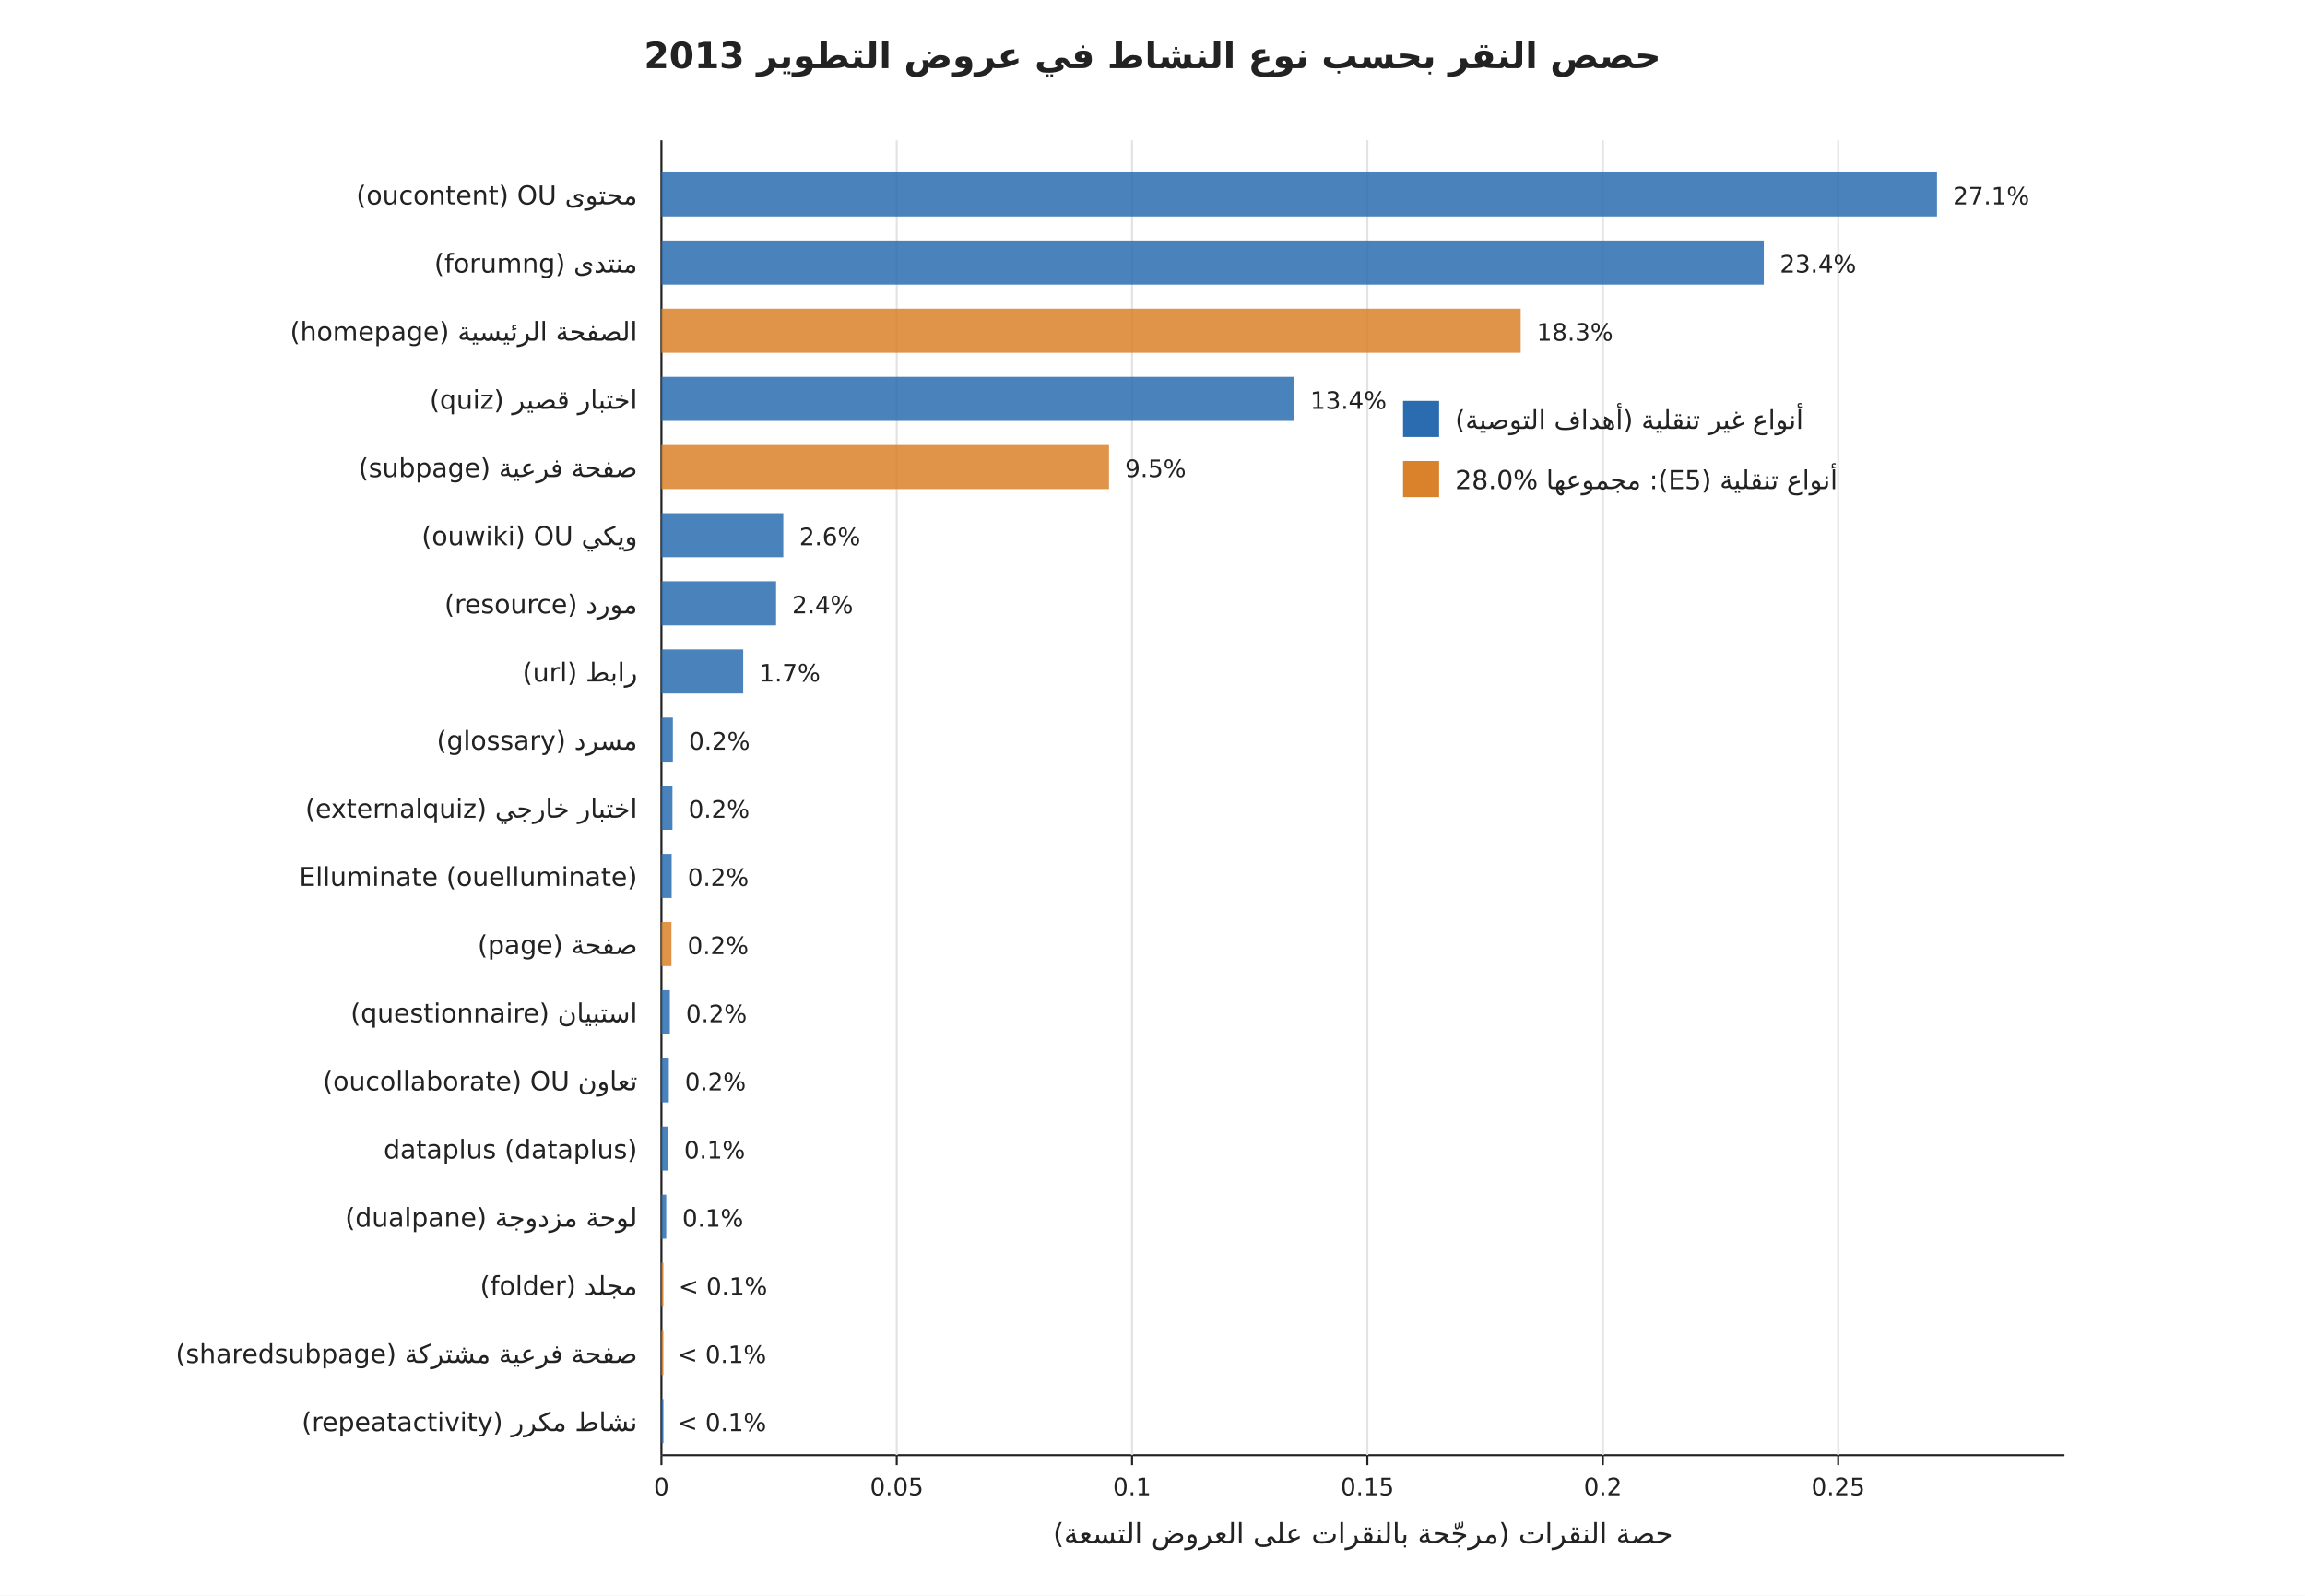
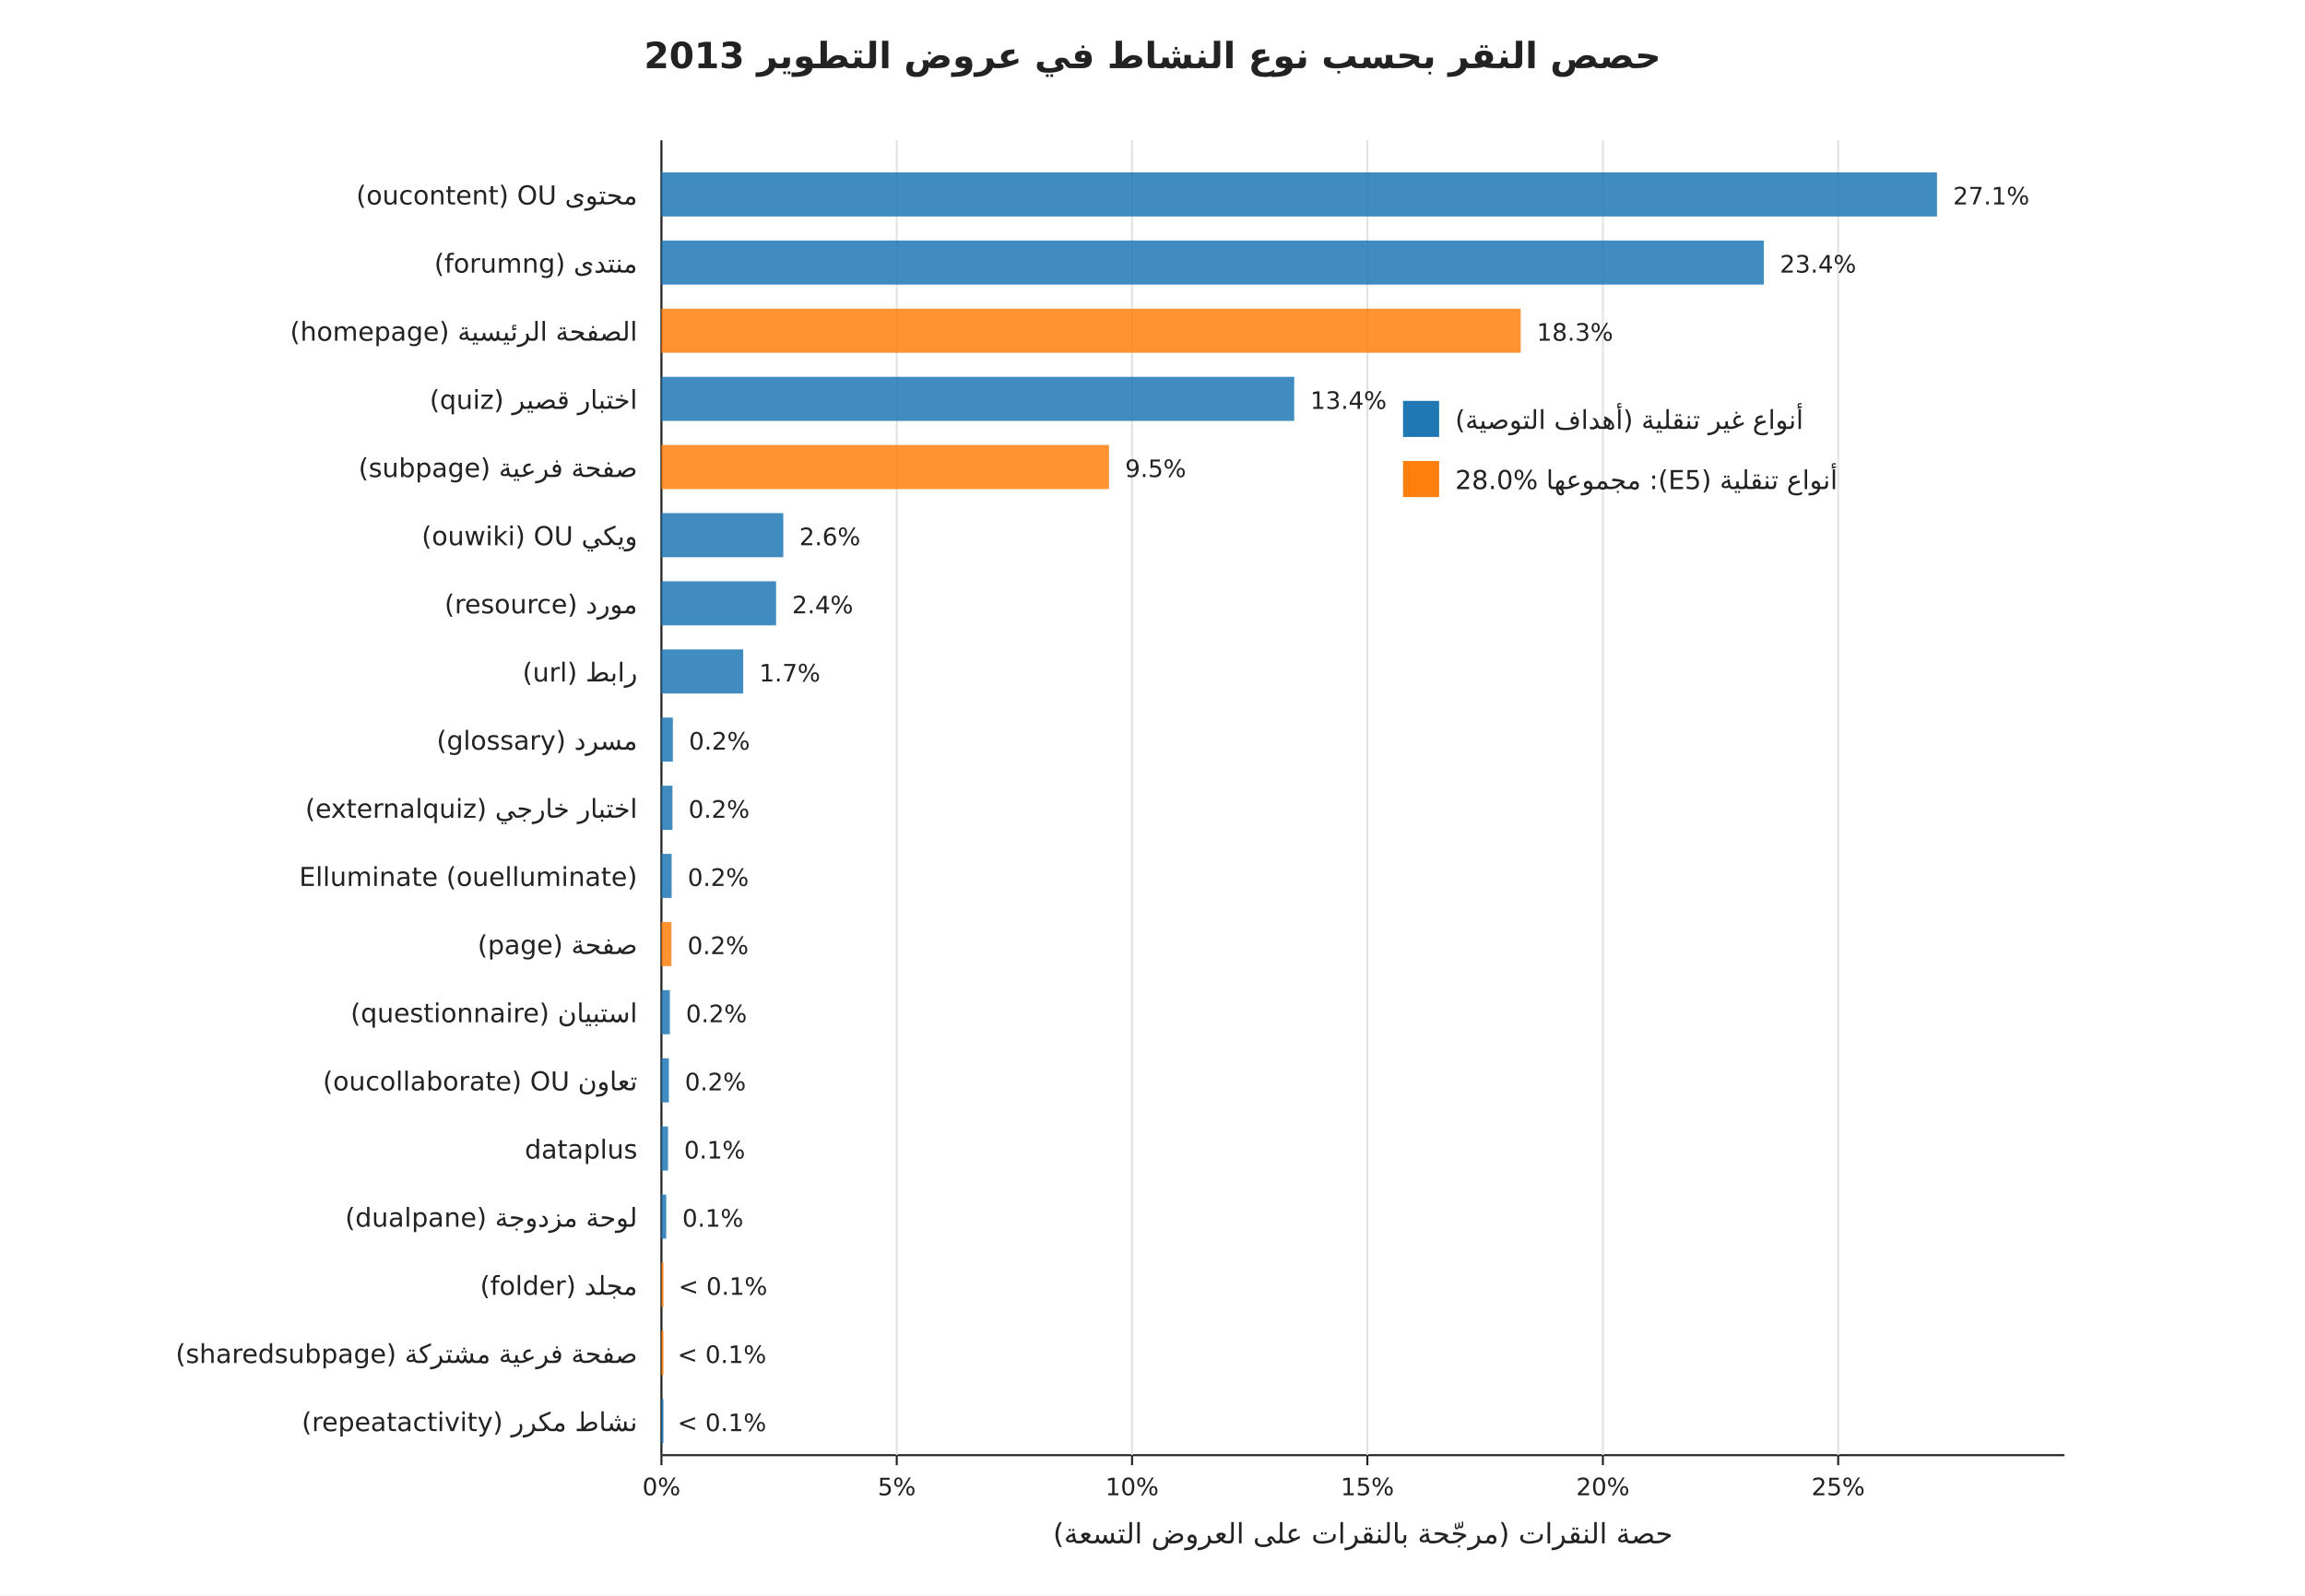
<svg xmlns="http://www.w3.org/2000/svg" width="1150" height="796" viewBox="0 0 1150 796" font-family="DejaVu Sans, Noto Sans Arabic, Arial, sans-serif">
  <rect width="100%" height="100%" fill="white" />
  <text x="575.0" y="34.0" font-size="18" text-anchor="middle" font-weight="bold" fill="#222" direction="rtl">حصص النقر بحسب نوع النشاط في عروض التطوير ⁦2013⁩</text>
  <line x1="330.0" y1="726" x2="1030.0" y2="726" stroke="#222" />
  <line x1="330.0" y1="70" x2="330.0" y2="726" stroke="#e3e3e3" />
  <line x1="330.0" y1="726" x2="330.0" y2="731" stroke="#222" />
-   <text x="330.0" y="746.0" font-size="12" text-anchor="middle" font-weight="normal" fill="#222" direction="ltr">0</text>
+   <text x="330.0" y="746.0" font-size="12" text-anchor="middle" font-weight="normal" fill="#222" direction="ltr">0%</text>
  <line x1="447.4" y1="70" x2="447.4" y2="726" stroke="#e3e3e3" />
  <line x1="447.4" y1="726" x2="447.4" y2="731" stroke="#222" />
-   <text x="447.4" y="746.0" font-size="12" text-anchor="middle" font-weight="normal" fill="#222" direction="ltr">0.05</text>
+   <text x="447.4" y="746.0" font-size="12" text-anchor="middle" font-weight="normal" fill="#222" direction="ltr">5%</text>
  <line x1="564.8" y1="70" x2="564.8" y2="726" stroke="#e3e3e3" />
  <line x1="564.8" y1="726" x2="564.8" y2="731" stroke="#222" />
-   <text x="564.8" y="746.0" font-size="12" text-anchor="middle" font-weight="normal" fill="#222" direction="ltr">0.1</text>
+   <text x="564.8" y="746.0" font-size="12" text-anchor="middle" font-weight="normal" fill="#222" direction="ltr">10%</text>
  <line x1="682.2" y1="70" x2="682.2" y2="726" stroke="#e3e3e3" />
  <line x1="682.2" y1="726" x2="682.2" y2="731" stroke="#222" />
-   <text x="682.2" y="746.0" font-size="12" text-anchor="middle" font-weight="normal" fill="#222" direction="ltr">0.15</text>
+   <text x="682.2" y="746.0" font-size="12" text-anchor="middle" font-weight="normal" fill="#222" direction="ltr">15%</text>
  <line x1="799.7" y1="70" x2="799.7" y2="726" stroke="#e3e3e3" />
  <line x1="799.7" y1="726" x2="799.7" y2="731" stroke="#222" />
-   <text x="799.7" y="746.0" font-size="12" text-anchor="middle" font-weight="normal" fill="#222" direction="ltr">0.2</text>
+   <text x="799.7" y="746.0" font-size="12" text-anchor="middle" font-weight="normal" fill="#222" direction="ltr">20%</text>
  <line x1="917.1" y1="70" x2="917.1" y2="726" stroke="#e3e3e3" />
  <line x1="917.1" y1="726" x2="917.1" y2="731" stroke="#222" />
-   <text x="917.1" y="746.0" font-size="12" text-anchor="middle" font-weight="normal" fill="#222" direction="ltr">0.25</text>
+   <text x="917.1" y="746.0" font-size="12" text-anchor="middle" font-weight="normal" fill="#222" direction="ltr">25%</text>
  <text x="680.0" y="770.0" font-size="14" text-anchor="middle" font-weight="normal" fill="#222" direction="rtl">حصة النقرات (مرجّحة بالنقرات على العروض التسعة)</text>
  <line x1="330.0" y1="70" x2="330.0" y2="726" stroke="#222" />
-   <rect x="330.0" y="86" width="636.4" height="22" fill="#2b6cb0" fill-opacity="0.85" />
+   <rect x="330.0" y="86" width="636.4" height="22" fill="#1f77b4" fill-opacity="0.85" />
  <text x="974.4" y="102.0" font-size="12" text-anchor="start" font-weight="normal" fill="#222" direction="ltr">27.1%</text>
  <text x="318.0" y="102.0" font-size="13" text-anchor="start" font-weight="normal" fill="#222" direction="rtl">محتوى ⁦OU⁩ (⁦oucontent⁩)</text>
-   <rect x="330.0" y="120" width="550.0" height="22" fill="#2b6cb0" fill-opacity="0.85" />
+   <rect x="330.0" y="120" width="550.0" height="22" fill="#1f77b4" fill-opacity="0.85" />
  <text x="888.0" y="136.0" font-size="12" text-anchor="start" font-weight="normal" fill="#222" direction="ltr">23.4%</text>
  <text x="318.0" y="136.0" font-size="13" text-anchor="start" font-weight="normal" fill="#222" direction="rtl">منتدى (⁦forumng⁩)</text>
-   <rect x="330.0" y="154" width="428.7" height="22" fill="#d9822b" fill-opacity="0.85" />
+   <rect x="330.0" y="154" width="428.7" height="22" fill="#ff7f0e" fill-opacity="0.85" />
  <text x="766.7" y="170.0" font-size="12" text-anchor="start" font-weight="normal" fill="#222" direction="ltr">18.3%</text>
  <text x="318.0" y="170.0" font-size="13" text-anchor="start" font-weight="normal" fill="#222" direction="rtl">الصفحة الرئيسية (⁦homepage⁩)</text>
-   <rect x="330.0" y="188" width="315.7" height="22" fill="#2b6cb0" fill-opacity="0.85" />
+   <rect x="330.0" y="188" width="315.7" height="22" fill="#1f77b4" fill-opacity="0.85" />
  <text x="653.7" y="204.0" font-size="12" text-anchor="start" font-weight="normal" fill="#222" direction="ltr">13.4%</text>
  <text x="318.0" y="204.0" font-size="13" text-anchor="start" font-weight="normal" fill="#222" direction="rtl">اختبار قصير (⁦quiz⁩)</text>
-   <rect x="330.0" y="222" width="223.3" height="22" fill="#d9822b" fill-opacity="0.85" />
+   <rect x="330.0" y="222" width="223.3" height="22" fill="#ff7f0e" fill-opacity="0.85" />
  <text x="561.3" y="238.0" font-size="12" text-anchor="start" font-weight="normal" fill="#222" direction="ltr">9.5%</text>
  <text x="318.0" y="238.0" font-size="13" text-anchor="start" font-weight="normal" fill="#222" direction="rtl">صفحة فرعية (⁦subpage⁩)</text>
-   <rect x="330.0" y="256" width="60.8" height="22" fill="#2b6cb0" fill-opacity="0.85" />
+   <rect x="330.0" y="256" width="60.8" height="22" fill="#1f77b4" fill-opacity="0.85" />
  <text x="398.8" y="272.0" font-size="12" text-anchor="start" font-weight="normal" fill="#222" direction="ltr">2.6%</text>
  <text x="318.0" y="272.0" font-size="13" text-anchor="start" font-weight="normal" fill="#222" direction="rtl">ويكي ⁦OU⁩ (⁦ouwiki⁩)</text>
-   <rect x="330.0" y="290" width="57.2" height="22" fill="#2b6cb0" fill-opacity="0.85" />
+   <rect x="330.0" y="290" width="57.2" height="22" fill="#1f77b4" fill-opacity="0.85" />
  <text x="395.2" y="306.0" font-size="12" text-anchor="start" font-weight="normal" fill="#222" direction="ltr">2.4%</text>
  <text x="318.0" y="306.0" font-size="13" text-anchor="start" font-weight="normal" fill="#222" direction="rtl">مورد (⁦resource⁩)</text>
-   <rect x="330.0" y="324" width="40.8" height="22" fill="#2b6cb0" fill-opacity="0.85" />
+   <rect x="330.0" y="324" width="40.8" height="22" fill="#1f77b4" fill-opacity="0.85" />
  <text x="378.8" y="340.0" font-size="12" text-anchor="start" font-weight="normal" fill="#222" direction="ltr">1.7%</text>
  <text x="318.0" y="340.0" font-size="13" text-anchor="start" font-weight="normal" fill="#222" direction="rtl">رابط (⁦url⁩)</text>
-   <rect x="330.0" y="358" width="5.7" height="22" fill="#2b6cb0" fill-opacity="0.85" />
+   <rect x="330.0" y="358" width="5.7" height="22" fill="#1f77b4" fill-opacity="0.85" />
  <text x="343.7" y="374.0" font-size="12" text-anchor="start" font-weight="normal" fill="#222" direction="ltr">0.2%</text>
  <text x="318.0" y="374.0" font-size="13" text-anchor="start" font-weight="normal" fill="#222" direction="rtl">مسرد (⁦glossary⁩)</text>
-   <rect x="330.0" y="392" width="5.5" height="22" fill="#2b6cb0" fill-opacity="0.85" />
+   <rect x="330.0" y="392" width="5.5" height="22" fill="#1f77b4" fill-opacity="0.85" />
  <text x="343.5" y="408.0" font-size="12" text-anchor="start" font-weight="normal" fill="#222" direction="ltr">0.2%</text>
  <text x="318.0" y="408.0" font-size="13" text-anchor="start" font-weight="normal" fill="#222" direction="rtl">اختبار خارجي (⁦externalquiz⁩)</text>
-   <rect x="330.0" y="426" width="5.1" height="22" fill="#2b6cb0" fill-opacity="0.85" />
+   <rect x="330.0" y="426" width="5.1" height="22" fill="#1f77b4" fill-opacity="0.85" />
  <text x="343.1" y="442.0" font-size="12" text-anchor="start" font-weight="normal" fill="#222" direction="ltr">0.2%</text>
  <text x="318.0" y="442.0" font-size="13" text-anchor="end" font-weight="normal" fill="#222" direction="ltr">Elluminate (ouelluminate)</text>
-   <rect x="330.0" y="460" width="5.0" height="22" fill="#d9822b" fill-opacity="0.85" />
+   <rect x="330.0" y="460" width="5.0" height="22" fill="#ff7f0e" fill-opacity="0.85" />
  <text x="343.0" y="476.0" font-size="12" text-anchor="start" font-weight="normal" fill="#222" direction="ltr">0.2%</text>
  <text x="318.0" y="476.0" font-size="13" text-anchor="start" font-weight="normal" fill="#222" direction="rtl">صفحة (⁦page⁩)</text>
-   <rect x="330.0" y="494" width="4.2" height="22" fill="#2b6cb0" fill-opacity="0.85" />
+   <rect x="330.0" y="494" width="4.2" height="22" fill="#1f77b4" fill-opacity="0.85" />
  <text x="342.2" y="510.0" font-size="12" text-anchor="start" font-weight="normal" fill="#222" direction="ltr">0.2%</text>
  <text x="318.0" y="510.0" font-size="13" text-anchor="start" font-weight="normal" fill="#222" direction="rtl">استبيان (⁦questionnaire⁩)</text>
-   <rect x="330.0" y="528" width="3.7" height="22" fill="#2b6cb0" fill-opacity="0.85" />
+   <rect x="330.0" y="528" width="3.7" height="22" fill="#1f77b4" fill-opacity="0.85" />
  <text x="341.7" y="544.0" font-size="12" text-anchor="start" font-weight="normal" fill="#222" direction="ltr">0.2%</text>
  <text x="318.0" y="544.0" font-size="13" text-anchor="start" font-weight="normal" fill="#222" direction="rtl">تعاون ⁦OU⁩ (⁦oucollaborate⁩)</text>
-   <rect x="330.0" y="562" width="3.3" height="22" fill="#2b6cb0" fill-opacity="0.85" />
+   <rect x="330.0" y="562" width="3.3" height="22" fill="#1f77b4" fill-opacity="0.85" />
  <text x="341.3" y="578.0" font-size="12" text-anchor="start" font-weight="normal" fill="#222" direction="ltr">0.1%</text>
-   <text x="318.0" y="578.0" font-size="13" text-anchor="end" font-weight="normal" fill="#222" direction="ltr">dataplus (dataplus)</text>
-   <rect x="330.0" y="596" width="2.4" height="22" fill="#2b6cb0" fill-opacity="0.85" />
+   <text x="318.0" y="578.0" font-size="13" text-anchor="end" font-weight="normal" fill="#222" direction="ltr">dataplus</text>
+   <rect x="330.0" y="596" width="2.4" height="22" fill="#1f77b4" fill-opacity="0.85" />
  <text x="340.4" y="612.0" font-size="12" text-anchor="start" font-weight="normal" fill="#222" direction="ltr">0.1%</text>
  <text x="318.0" y="612.0" font-size="13" text-anchor="start" font-weight="normal" fill="#222" direction="rtl">لوحة مزدوجة (⁦dualpane⁩)</text>
-   <rect x="330.0" y="630" width="1.0" height="22" fill="#d9822b" fill-opacity="0.85" />
+   <rect x="330.0" y="630" width="1.0" height="22" fill="#ff7f0e" fill-opacity="0.85" />
  <text x="338.5" y="646.0" font-size="12" text-anchor="start" font-weight="normal" fill="#222" direction="ltr">&lt; 0.1%</text>
  <text x="318.0" y="646.0" font-size="13" text-anchor="start" font-weight="normal" fill="#222" direction="rtl">مجلد (⁦folder⁩)</text>
-   <rect x="330.0" y="664" width="1.0" height="22" fill="#d9822b" fill-opacity="0.85" />
+   <rect x="330.0" y="664" width="1.0" height="22" fill="#ff7f0e" fill-opacity="0.85" />
  <text x="338.0" y="680.0" font-size="12" text-anchor="start" font-weight="normal" fill="#222" direction="ltr">&lt; 0.1%</text>
  <text x="318.0" y="680.0" font-size="13" text-anchor="start" font-weight="normal" fill="#222" direction="rtl">صفحة فرعية مشتركة (⁦sharedsubpage⁩)</text>
-   <rect x="330.0" y="698" width="1.0" height="22" fill="#2b6cb0" fill-opacity="0.85" />
+   <rect x="330.0" y="698" width="1.0" height="22" fill="#1f77b4" fill-opacity="0.85" />
  <text x="338.0" y="714.0" font-size="12" text-anchor="start" font-weight="normal" fill="#222" direction="ltr">&lt; 0.1%</text>
  <text x="318.0" y="714.0" font-size="13" text-anchor="start" font-weight="normal" fill="#222" direction="rtl">نشاط مكرر (⁦repeatactivity⁩)</text>
-   <rect x="700" y="200" width="18" height="18" fill="#2b6cb0" />
+   <rect x="700" y="200" width="18" height="18" fill="#1f77b4" />
  <text x="726.0" y="214.0" font-size="13" text-anchor="end" font-weight="normal" fill="#222" direction="rtl">أنواع غير تنقلية (أهداف التوصية)</text>
-   <rect x="700" y="230" width="18" height="18" fill="#d9822b" />
+   <rect x="700" y="230" width="18" height="18" fill="#ff7f0e" />
  <text x="726.0" y="244.0" font-size="13" text-anchor="end" font-weight="normal" fill="#222" direction="rtl">أنواع تنقلية (⁦E5⁩): مجموعها ⁦28.0%⁩</text>
</svg>
